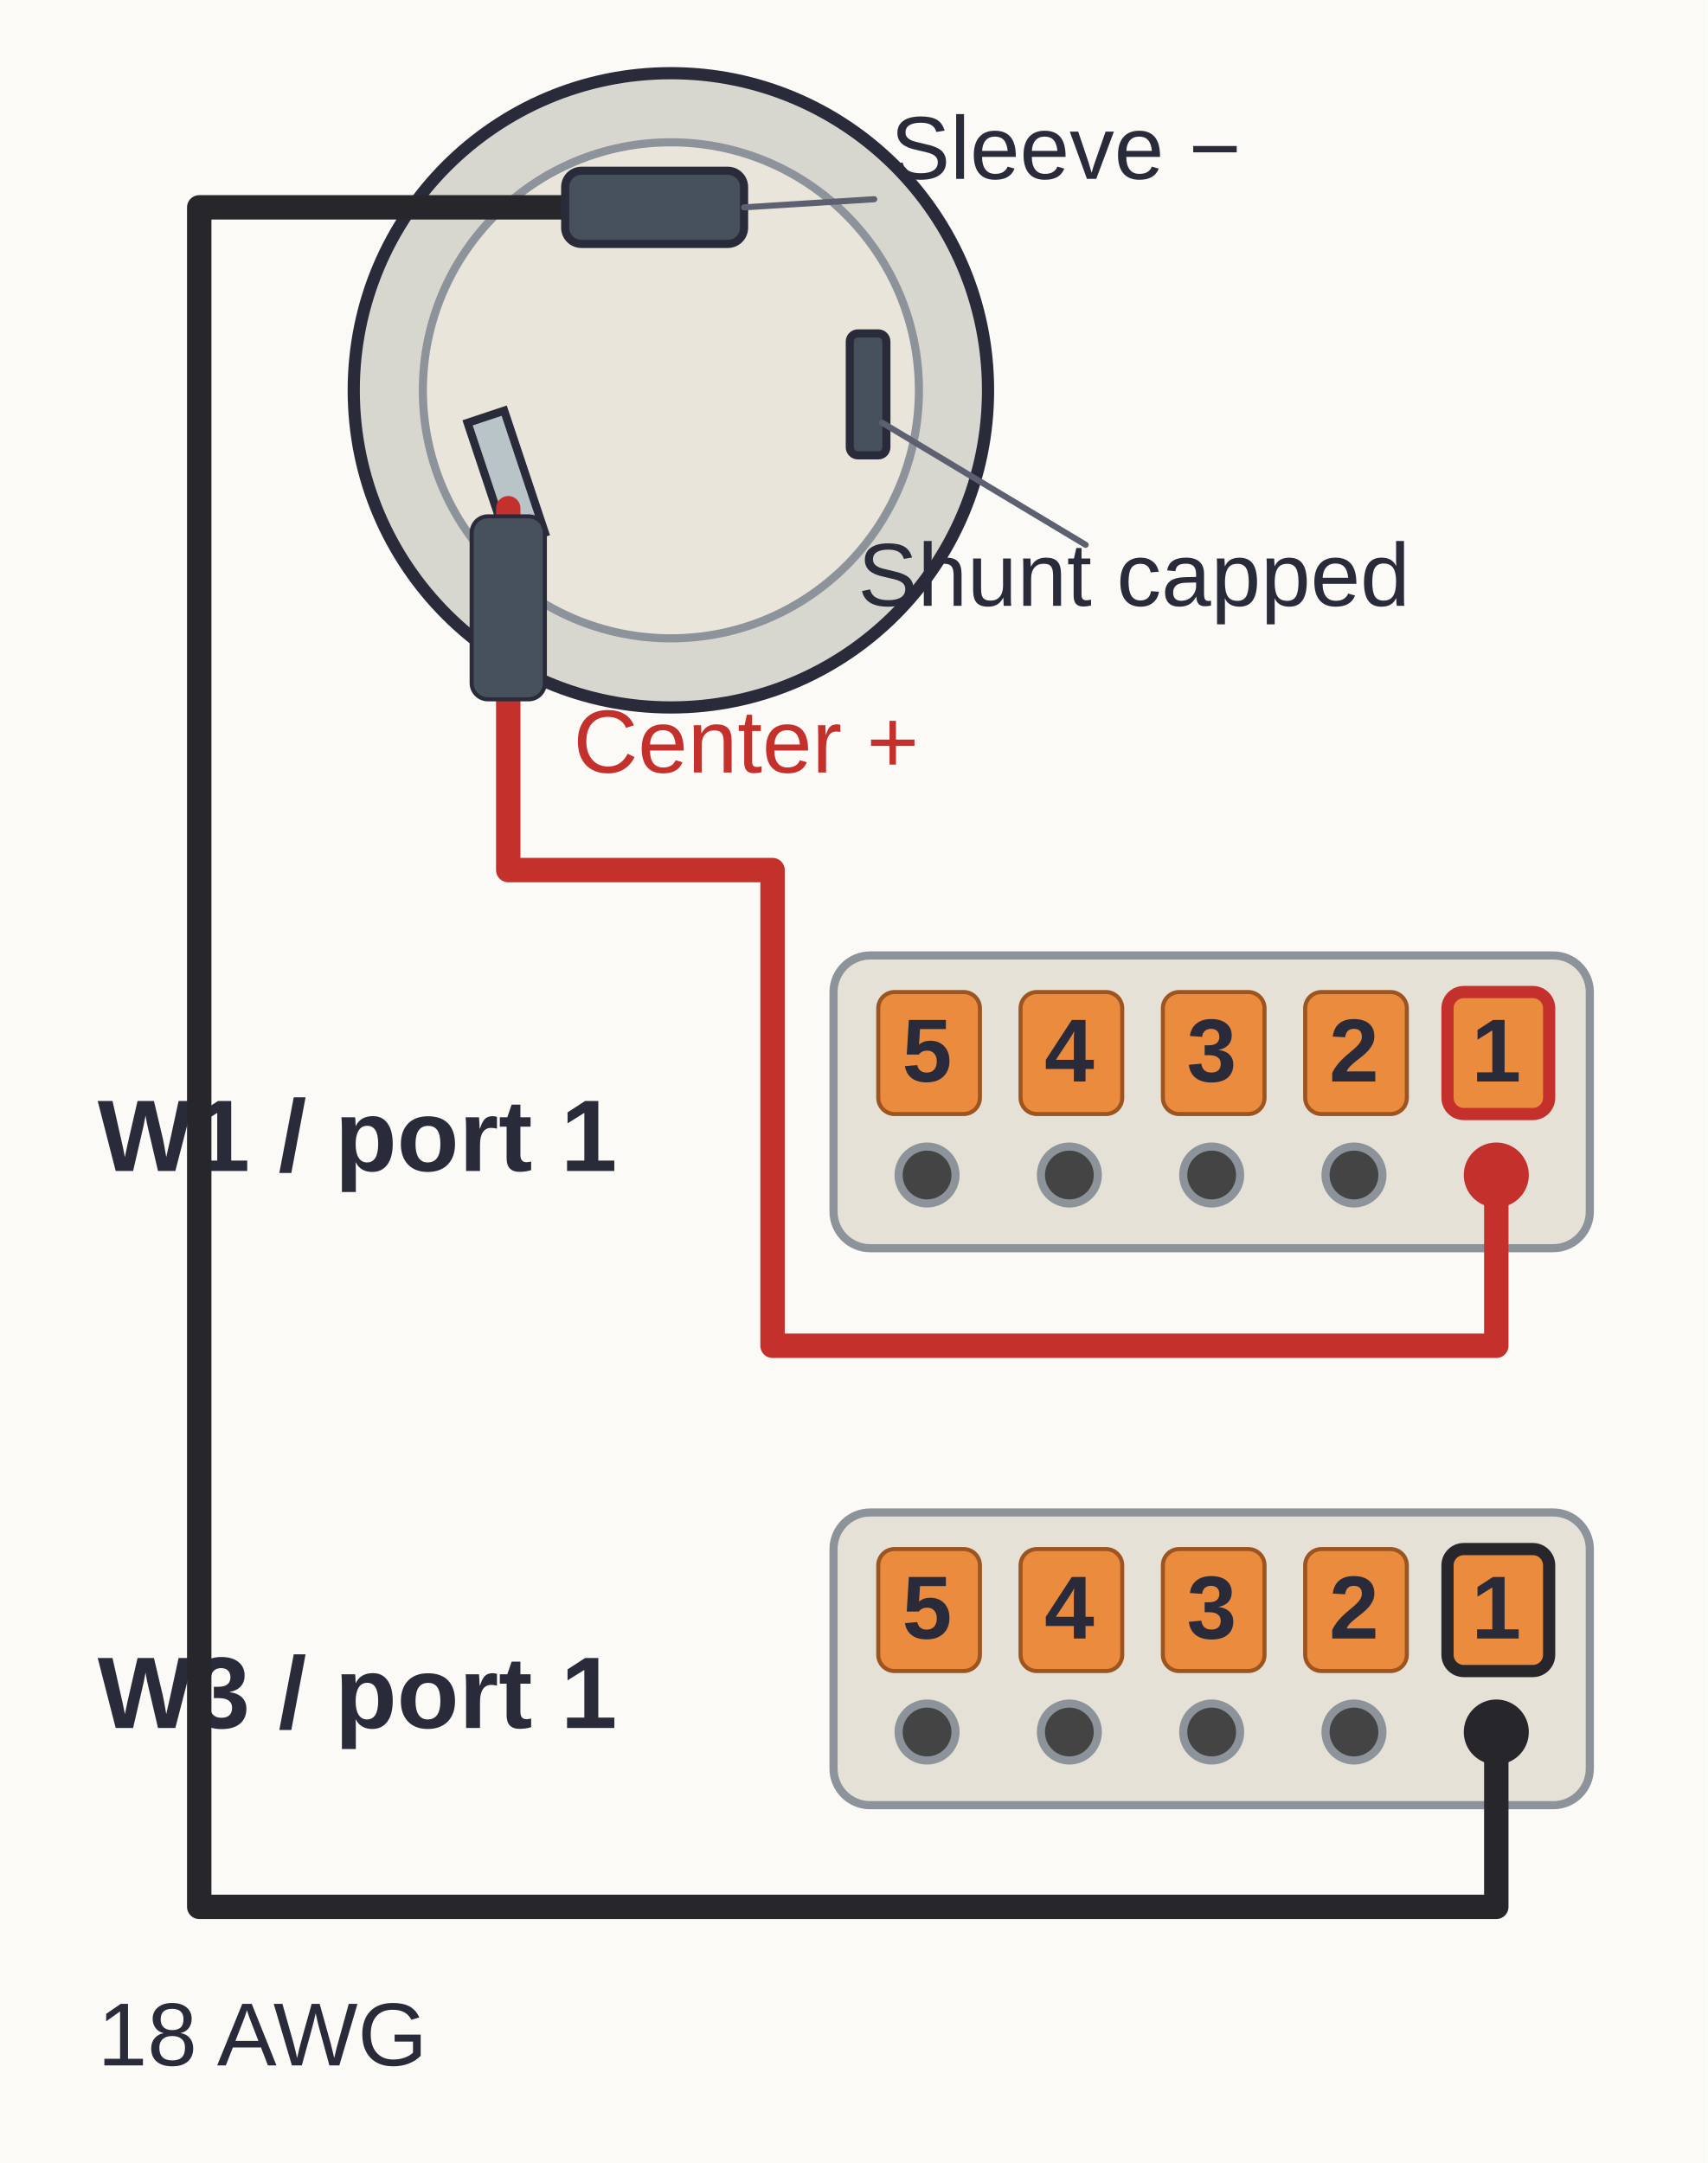
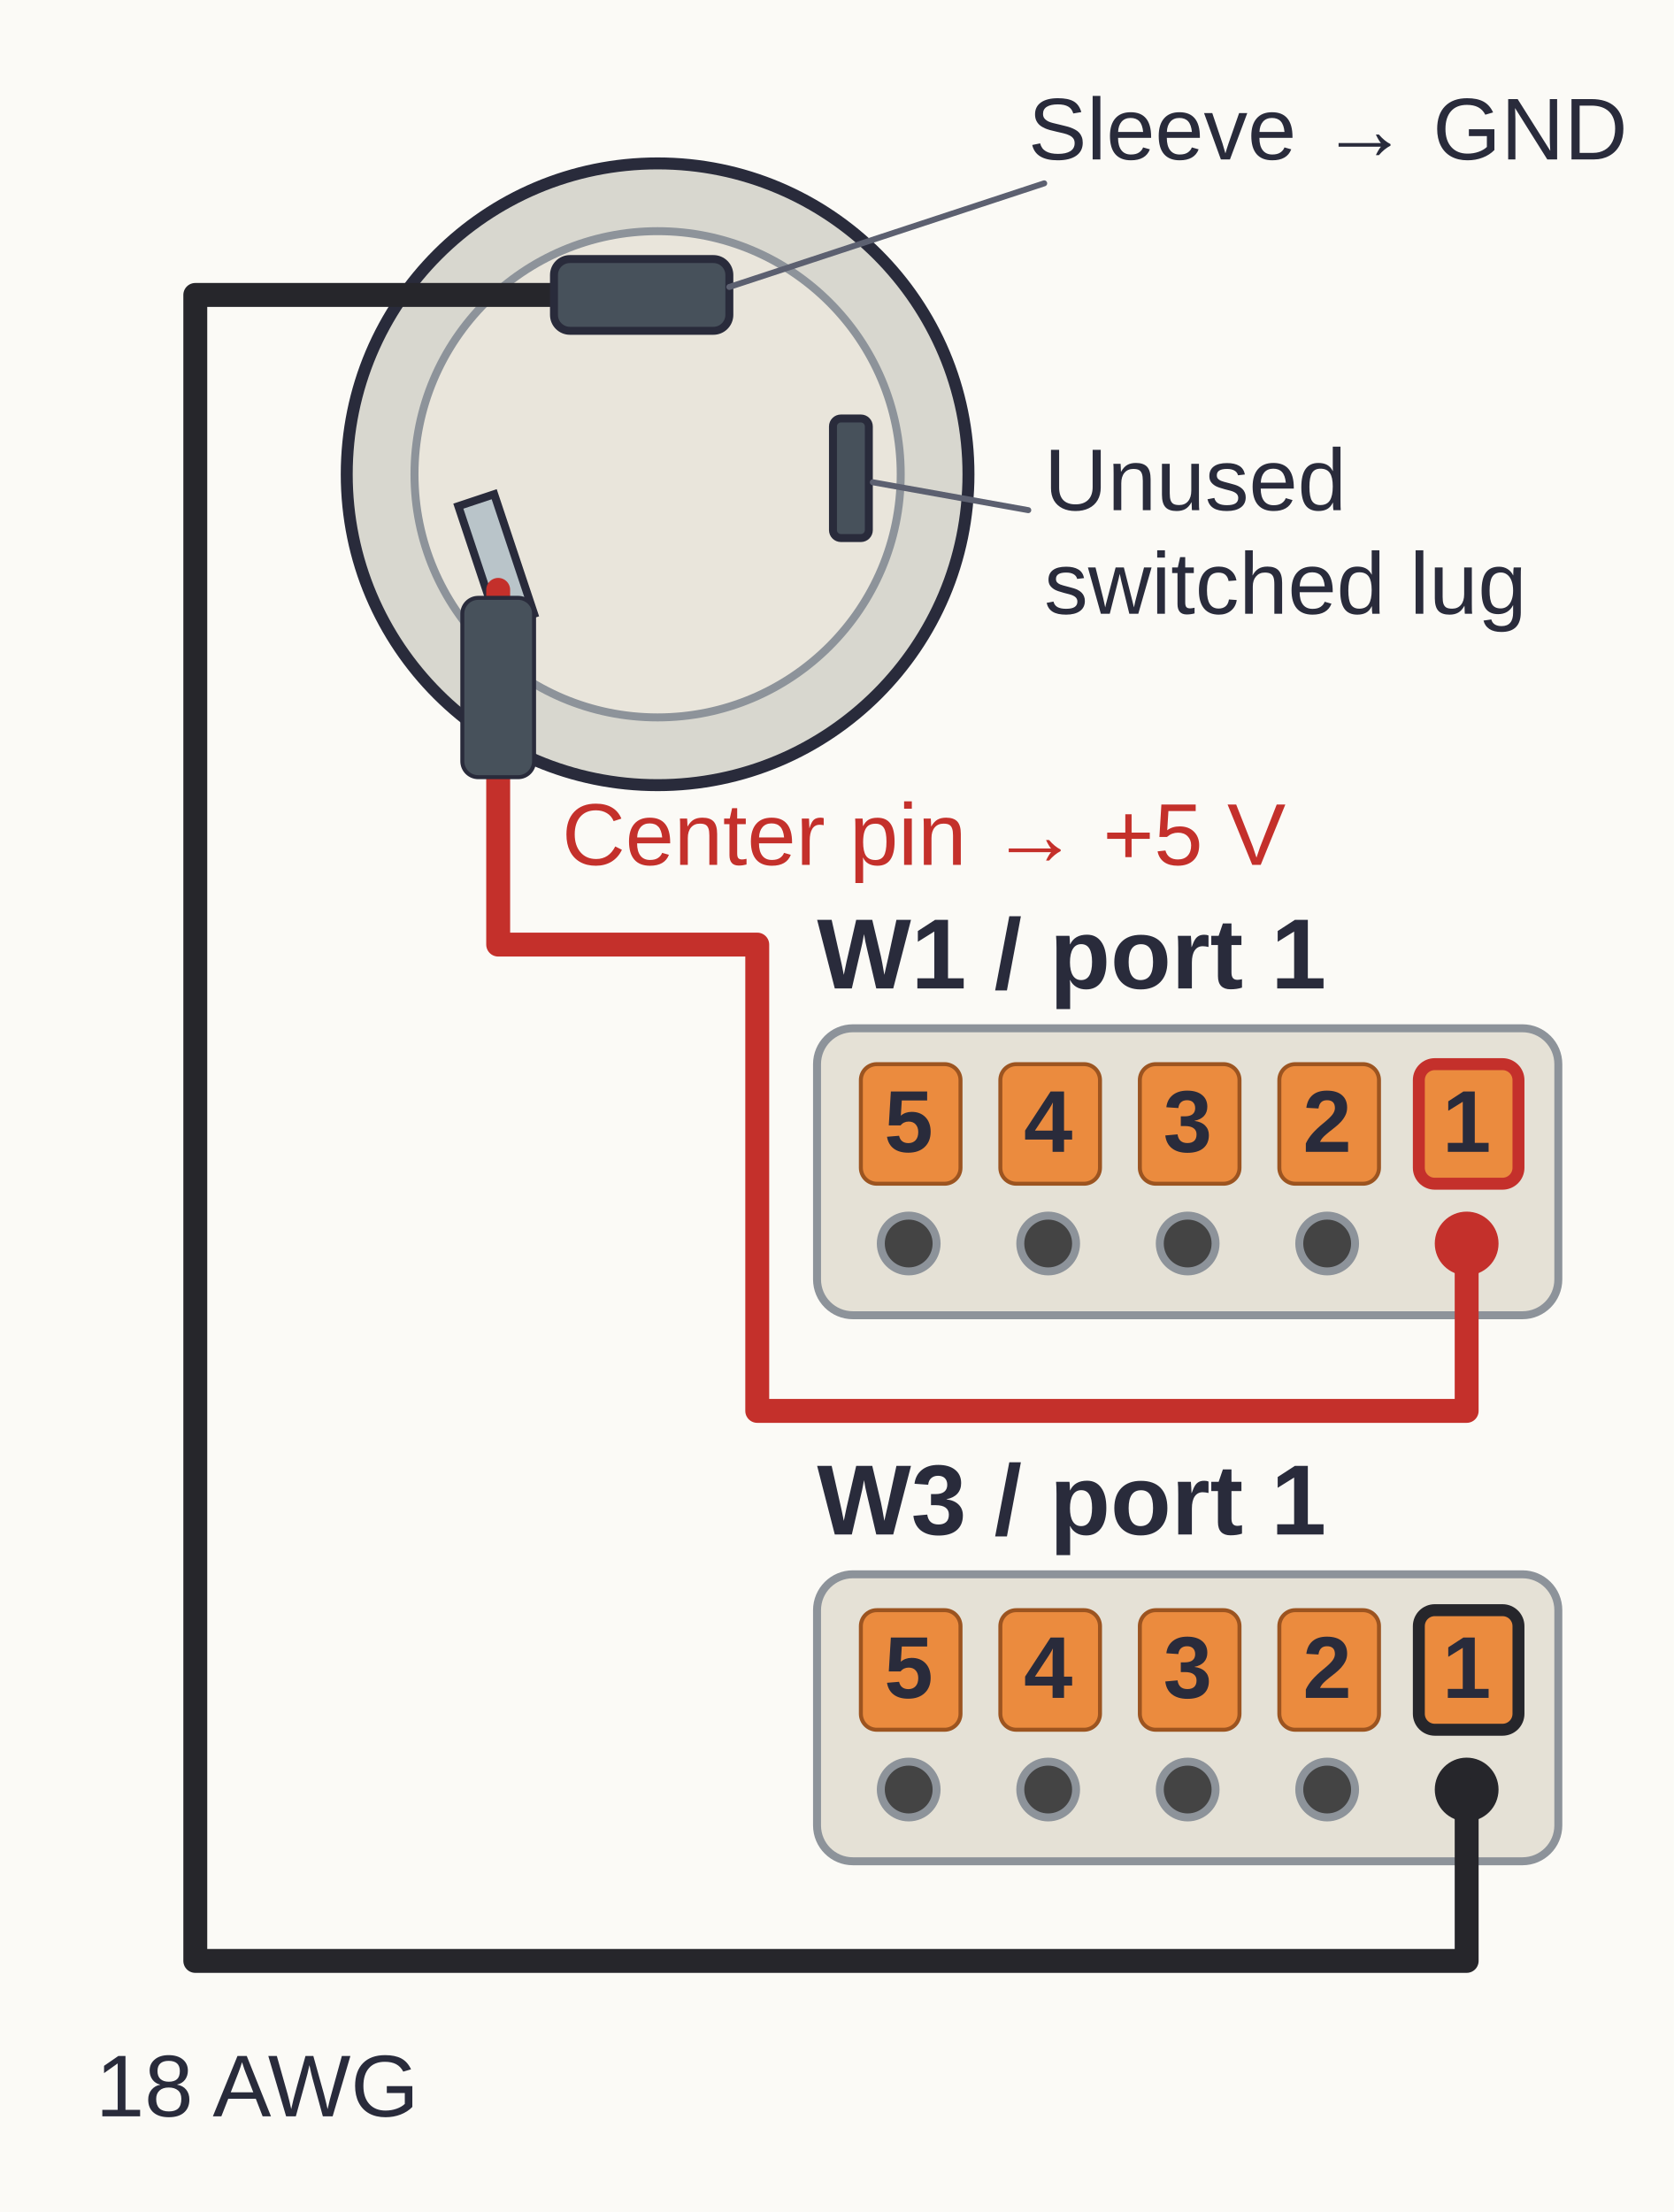
- <svg xmlns="http://www.w3.org/2000/svg" viewBox="0 101 420 532" width="420" height="532" role="img">
+ <svg xmlns="http://www.w3.org/2000/svg" viewBox="0 78 420 555" width="420" height="555" role="img">
  <defs>
    <marker id="arrow" viewBox="0 0 10 10" refX="8" refY="5" markerWidth="7" markerHeight="7" orient="auto-start-reverse">
      <path d="M0 0 L10 5 L0 10z" fill="#2f6fb5" />
    </marker>
  </defs>
-   <rect x="0" y="101" width="420" height="532" fill="#fbfaf6" />
+   <rect x="0" y="78" width="420" height="555" fill="#fbfaf6" />
  <circle cx="165" cy="197" r="78" fill="#d8d7cf" stroke="#292b3b" stroke-width="3" />
  <circle cx="165" cy="197" r="61" fill="#e9e5db" stroke="#8d939a" stroke-width="2" />
  <rect x="150" y="148" width="30" height="9" rx="0" fill="#b9c4c9" stroke="#292b3b" stroke-width="2" />
  <rect x="209" y="183" width="9" height="30" rx="2" fill="#47515b" stroke="#292b3b" stroke-width="2" />
  <path d="M115 205 L125 235 L134 232 L124 202 Z" fill="#b9c4c9" stroke="#292b3b" stroke-width="2" />
-   <text x="24" y="389" font-family="Arial,Helvetica,sans-serif" font-size="25" fill="#292b3b" font-weight="700" text-anchor="start">W1 / port 1</text>
+   <text x="205" y="326" font-family="Arial,Helvetica,sans-serif" font-size="25" fill="#292b3b" font-weight="700" text-anchor="start">W1 / port 1</text>
  <rect x="205" y="336" width="186" height="72" rx="9" fill="#e5e1d6" stroke="#8d939a" stroke-width="2" />
  <rect x="216" y="345" width="25" height="30" rx="4" fill="#eb8b3e" stroke="#9c5420" stroke-width="1" />
  <text x="228" y="367" font-family="Arial,Helvetica,sans-serif" font-size="22" fill="#292b3b" font-weight="700" text-anchor="middle">5</text>
  <circle cx="228" cy="390" r="7" fill="#444" stroke="#8d939a" stroke-width="2" />
  <rect x="251" y="345" width="25" height="30" rx="4" fill="#eb8b3e" stroke="#9c5420" stroke-width="1" />
  <text x="263" y="367" font-family="Arial,Helvetica,sans-serif" font-size="22" fill="#292b3b" font-weight="700" text-anchor="middle">4</text>
  <circle cx="263" cy="390" r="7" fill="#444" stroke="#8d939a" stroke-width="2" />
  <rect x="286" y="345" width="25" height="30" rx="4" fill="#eb8b3e" stroke="#9c5420" stroke-width="1" />
  <text x="298" y="367" font-family="Arial,Helvetica,sans-serif" font-size="22" fill="#292b3b" font-weight="700" text-anchor="middle">3</text>
  <circle cx="298" cy="390" r="7" fill="#444" stroke="#8d939a" stroke-width="2" />
  <rect x="321" y="345" width="25" height="30" rx="4" fill="#eb8b3e" stroke="#9c5420" stroke-width="1" />
  <text x="333" y="367" font-family="Arial,Helvetica,sans-serif" font-size="22" fill="#292b3b" font-weight="700" text-anchor="middle">2</text>
  <circle cx="333" cy="390" r="7" fill="#444" stroke="#8d939a" stroke-width="2" />
  <rect x="356" y="345" width="25" height="30" rx="4" fill="#eb8b3e" stroke="#c4302b" stroke-width="3" />
  <text x="368" y="367" font-family="Arial,Helvetica,sans-serif" font-size="22" fill="#292b3b" font-weight="700" text-anchor="middle">1</text>
  <circle cx="368" cy="390" r="7" fill="#c4302b" stroke="#c4302b" stroke-width="2" />
-   <text x="24" y="526" font-family="Arial,Helvetica,sans-serif" font-size="25" fill="#292b3b" font-weight="700" text-anchor="start">W3 / port 1</text>
+   <text x="205" y="463" font-family="Arial,Helvetica,sans-serif" font-size="25" fill="#292b3b" font-weight="700" text-anchor="start">W3 / port 1</text>
  <rect x="205" y="473" width="186" height="72" rx="9" fill="#e5e1d6" stroke="#8d939a" stroke-width="2" />
  <rect x="216" y="482" width="25" height="30" rx="4" fill="#eb8b3e" stroke="#9c5420" stroke-width="1" />
  <text x="228" y="504" font-family="Arial,Helvetica,sans-serif" font-size="22" fill="#292b3b" font-weight="700" text-anchor="middle">5</text>
  <circle cx="228" cy="527" r="7" fill="#444" stroke="#8d939a" stroke-width="2" />
  <rect x="251" y="482" width="25" height="30" rx="4" fill="#eb8b3e" stroke="#9c5420" stroke-width="1" />
  <text x="263" y="504" font-family="Arial,Helvetica,sans-serif" font-size="22" fill="#292b3b" font-weight="700" text-anchor="middle">4</text>
  <circle cx="263" cy="527" r="7" fill="#444" stroke="#8d939a" stroke-width="2" />
  <rect x="286" y="482" width="25" height="30" rx="4" fill="#eb8b3e" stroke="#9c5420" stroke-width="1" />
  <text x="298" y="504" font-family="Arial,Helvetica,sans-serif" font-size="22" fill="#292b3b" font-weight="700" text-anchor="middle">3</text>
  <circle cx="298" cy="527" r="7" fill="#444" stroke="#8d939a" stroke-width="2" />
  <rect x="321" y="482" width="25" height="30" rx="4" fill="#eb8b3e" stroke="#9c5420" stroke-width="1" />
  <text x="333" y="504" font-family="Arial,Helvetica,sans-serif" font-size="22" fill="#292b3b" font-weight="700" text-anchor="middle">2</text>
  <circle cx="333" cy="527" r="7" fill="#444" stroke="#8d939a" stroke-width="2" />
  <rect x="356" y="482" width="25" height="30" rx="4" fill="#eb8b3e" stroke="#26262b" stroke-width="3" />
  <text x="368" y="504" font-family="Arial,Helvetica,sans-serif" font-size="22" fill="#292b3b" font-weight="700" text-anchor="middle">1</text>
  <circle cx="368" cy="527" r="7" fill="#26262b" stroke="#26262b" stroke-width="2" />
  <path d="M125 226 L125 315 L190 315 L190 432 L368 432 L368 390" fill="none" stroke="#c4302b" stroke-width="6" stroke-linejoin="round" stroke-linecap="round" />
  <path d="M165 152 L49 152 L49 570 L368 570 L368 527" fill="none" stroke="#26262b" stroke-width="6" stroke-linejoin="round" stroke-linecap="round" />
  <rect x="116" y="228" width="18" height="45" rx="4" fill="#47515b" stroke="#292b3b" stroke-width="1" />
  <rect x="139" y="143" width="44" height="18" rx="4" fill="#47515b" stroke="#292b3b" stroke-width="2" />
-   <text x="219" y="145" font-family="Arial,Helvetica,sans-serif" font-size="22" fill="#292b3b" font-weight="400" text-anchor="start">Sleeve −</text>
-   <path d="M215 150 L183 152" fill="none" stroke="#5c6070" stroke-width="1.5" stroke-linejoin="round" stroke-linecap="round" />
-   <text x="211" y="250" font-family="Arial,Helvetica,sans-serif" font-size="22" fill="#292b3b" font-weight="400" text-anchor="start">Shunt capped</text>
-   <path d="M267 235 L217 205" fill="none" stroke="#5c6070" stroke-width="1.5" stroke-linejoin="round" stroke-linecap="round" />
-   <text x="141" y="291" font-family="Arial,Helvetica,sans-serif" font-size="22" fill="#c4302b" font-weight="400" text-anchor="start">Center +</text>
+   <text x="258" y="118" font-family="Arial,Helvetica,sans-serif" font-size="22" fill="#292b3b" font-weight="400" text-anchor="start">Sleeve → GND</text>
+   <path d="M262 124 L183 150" fill="none" stroke="#5c6070" stroke-width="1.5" stroke-linejoin="round" stroke-linecap="round" />
+   <text x="262" y="206" font-family="Arial,Helvetica,sans-serif" font-size="22" fill="#292b3b" font-weight="400" text-anchor="start">Unused</text>
+   <text x="262" y="232" font-family="Arial,Helvetica,sans-serif" font-size="22" fill="#292b3b" font-weight="400" text-anchor="start">switched lug</text>
+   <path d="M258 206 L219 199" fill="none" stroke="#5c6070" stroke-width="1.5" stroke-linejoin="round" stroke-linecap="round" />
+   <text x="141" y="295" font-family="Arial,Helvetica,sans-serif" font-size="22" fill="#c4302b" font-weight="400" text-anchor="start">Center pin → +5 V</text>
  <text x="24" y="609" font-family="Arial,Helvetica,sans-serif" font-size="22" fill="#292b3b" font-weight="400" text-anchor="start">18 AWG</text>
</svg>
